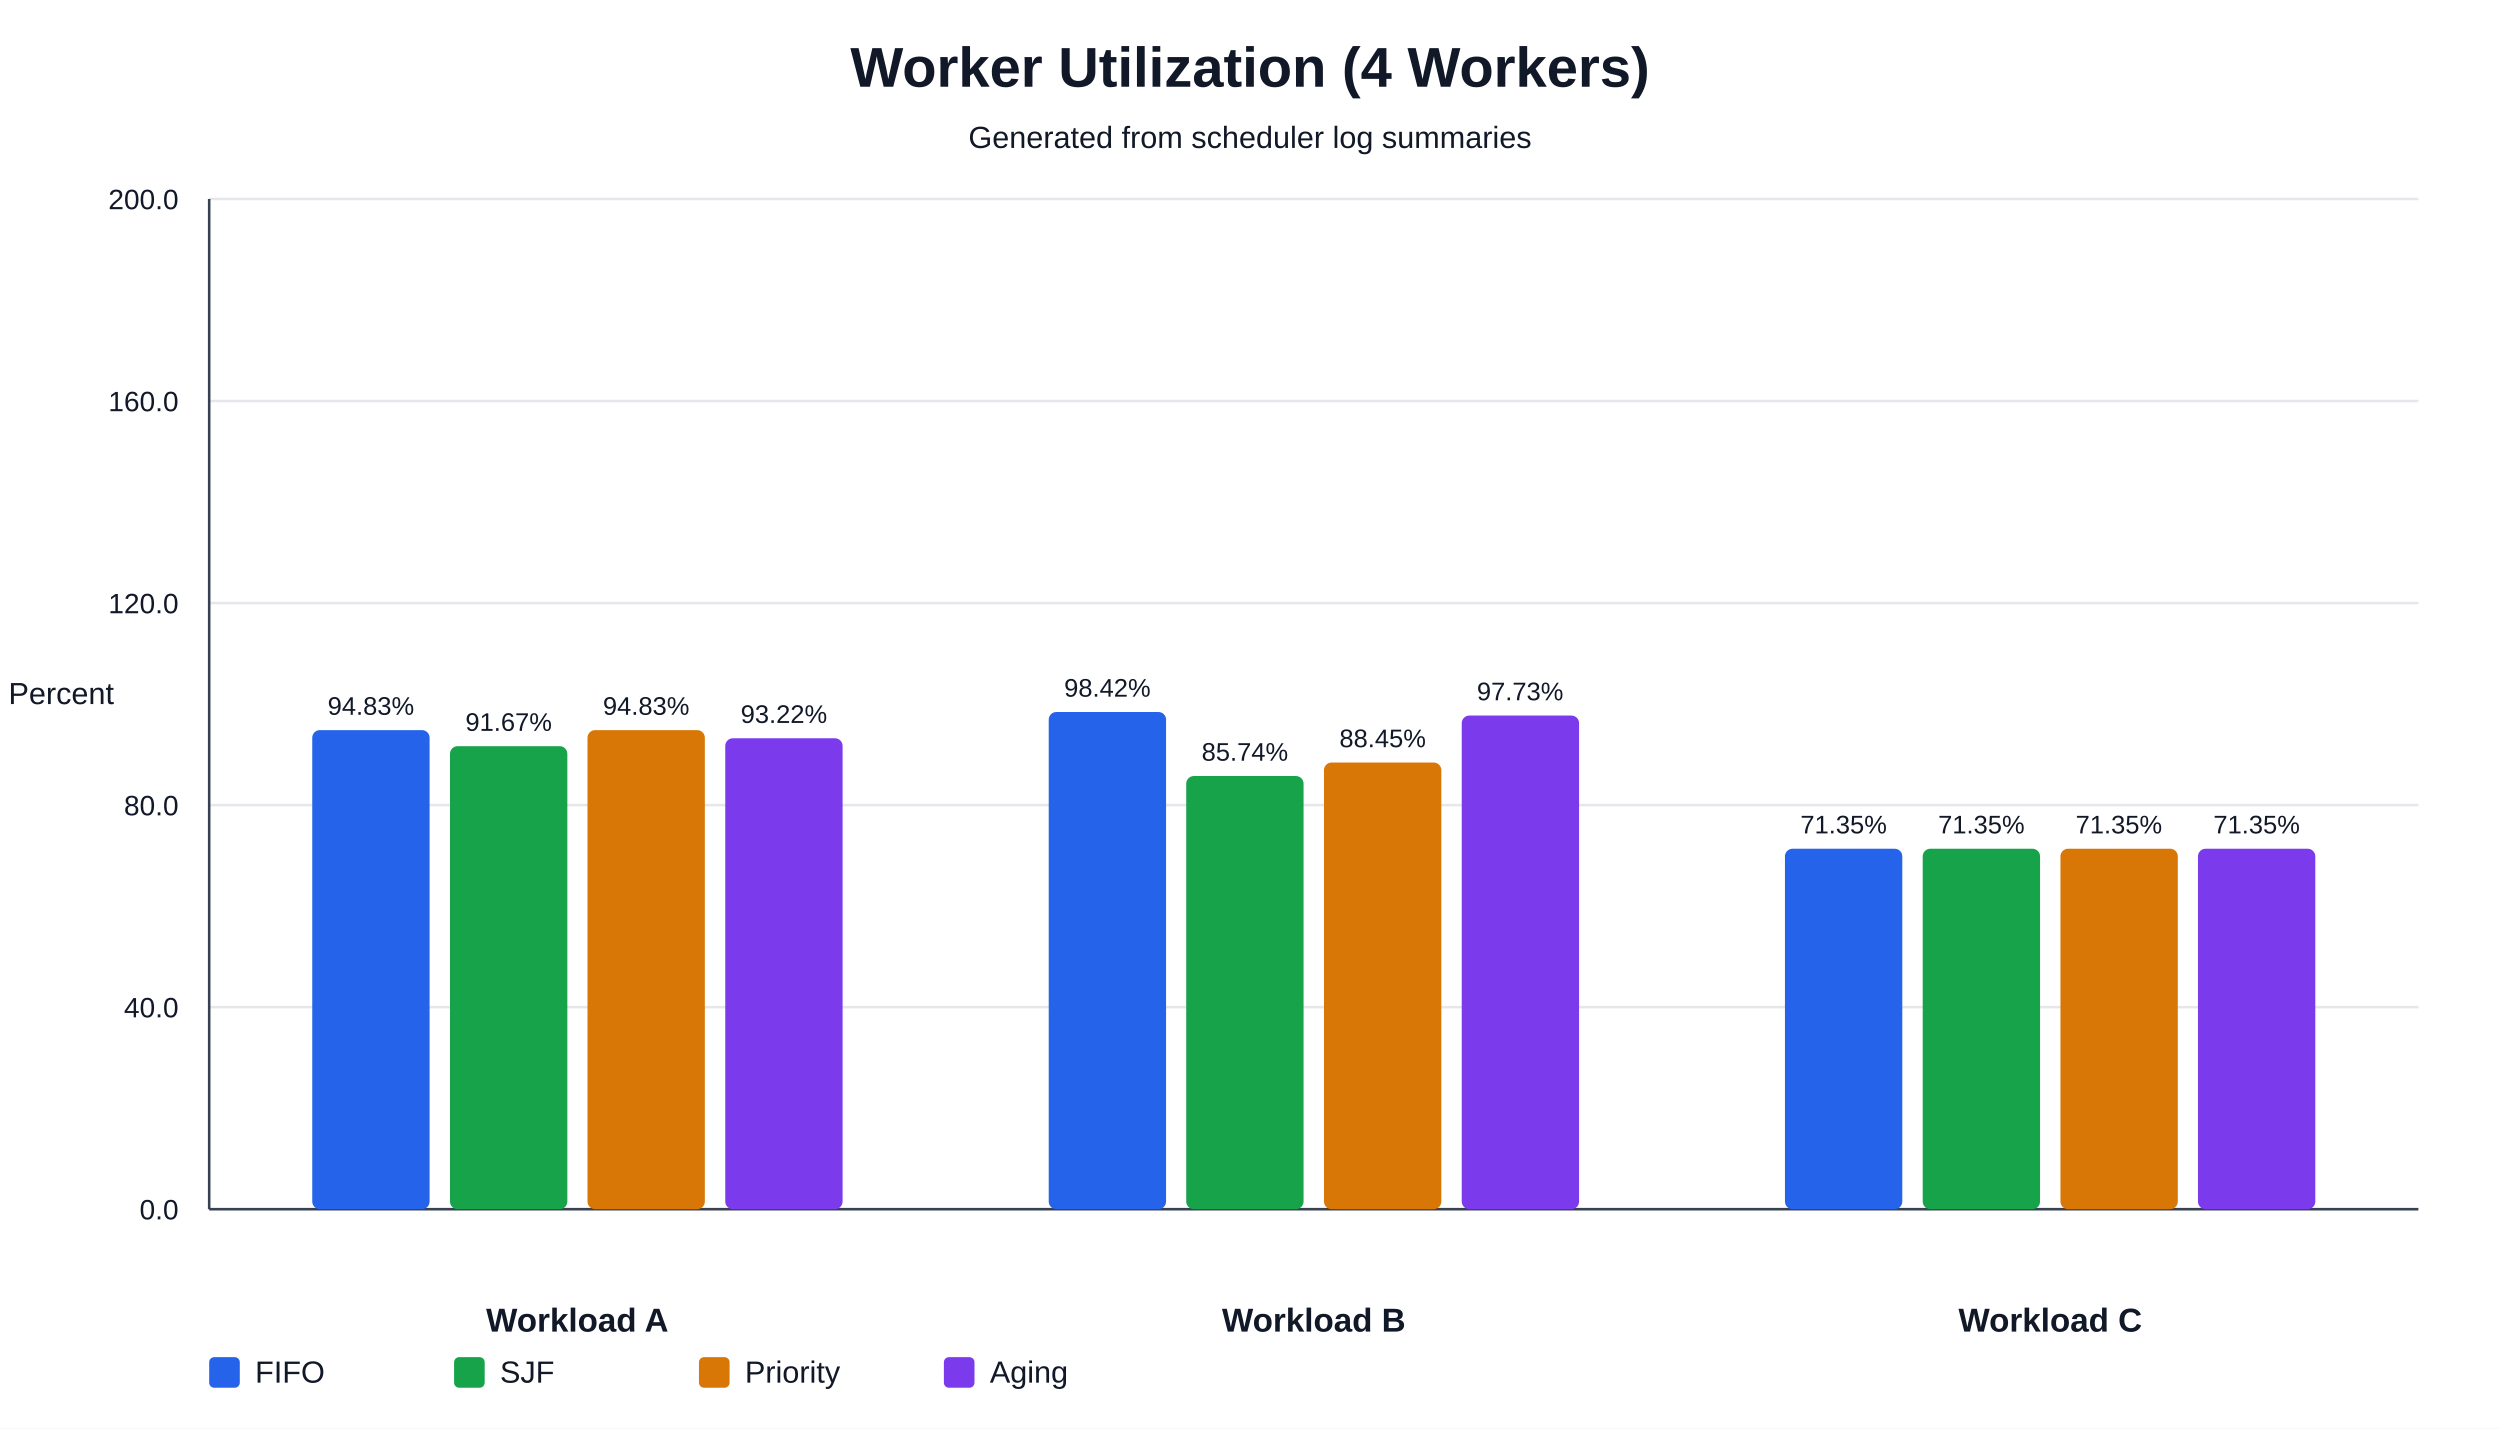
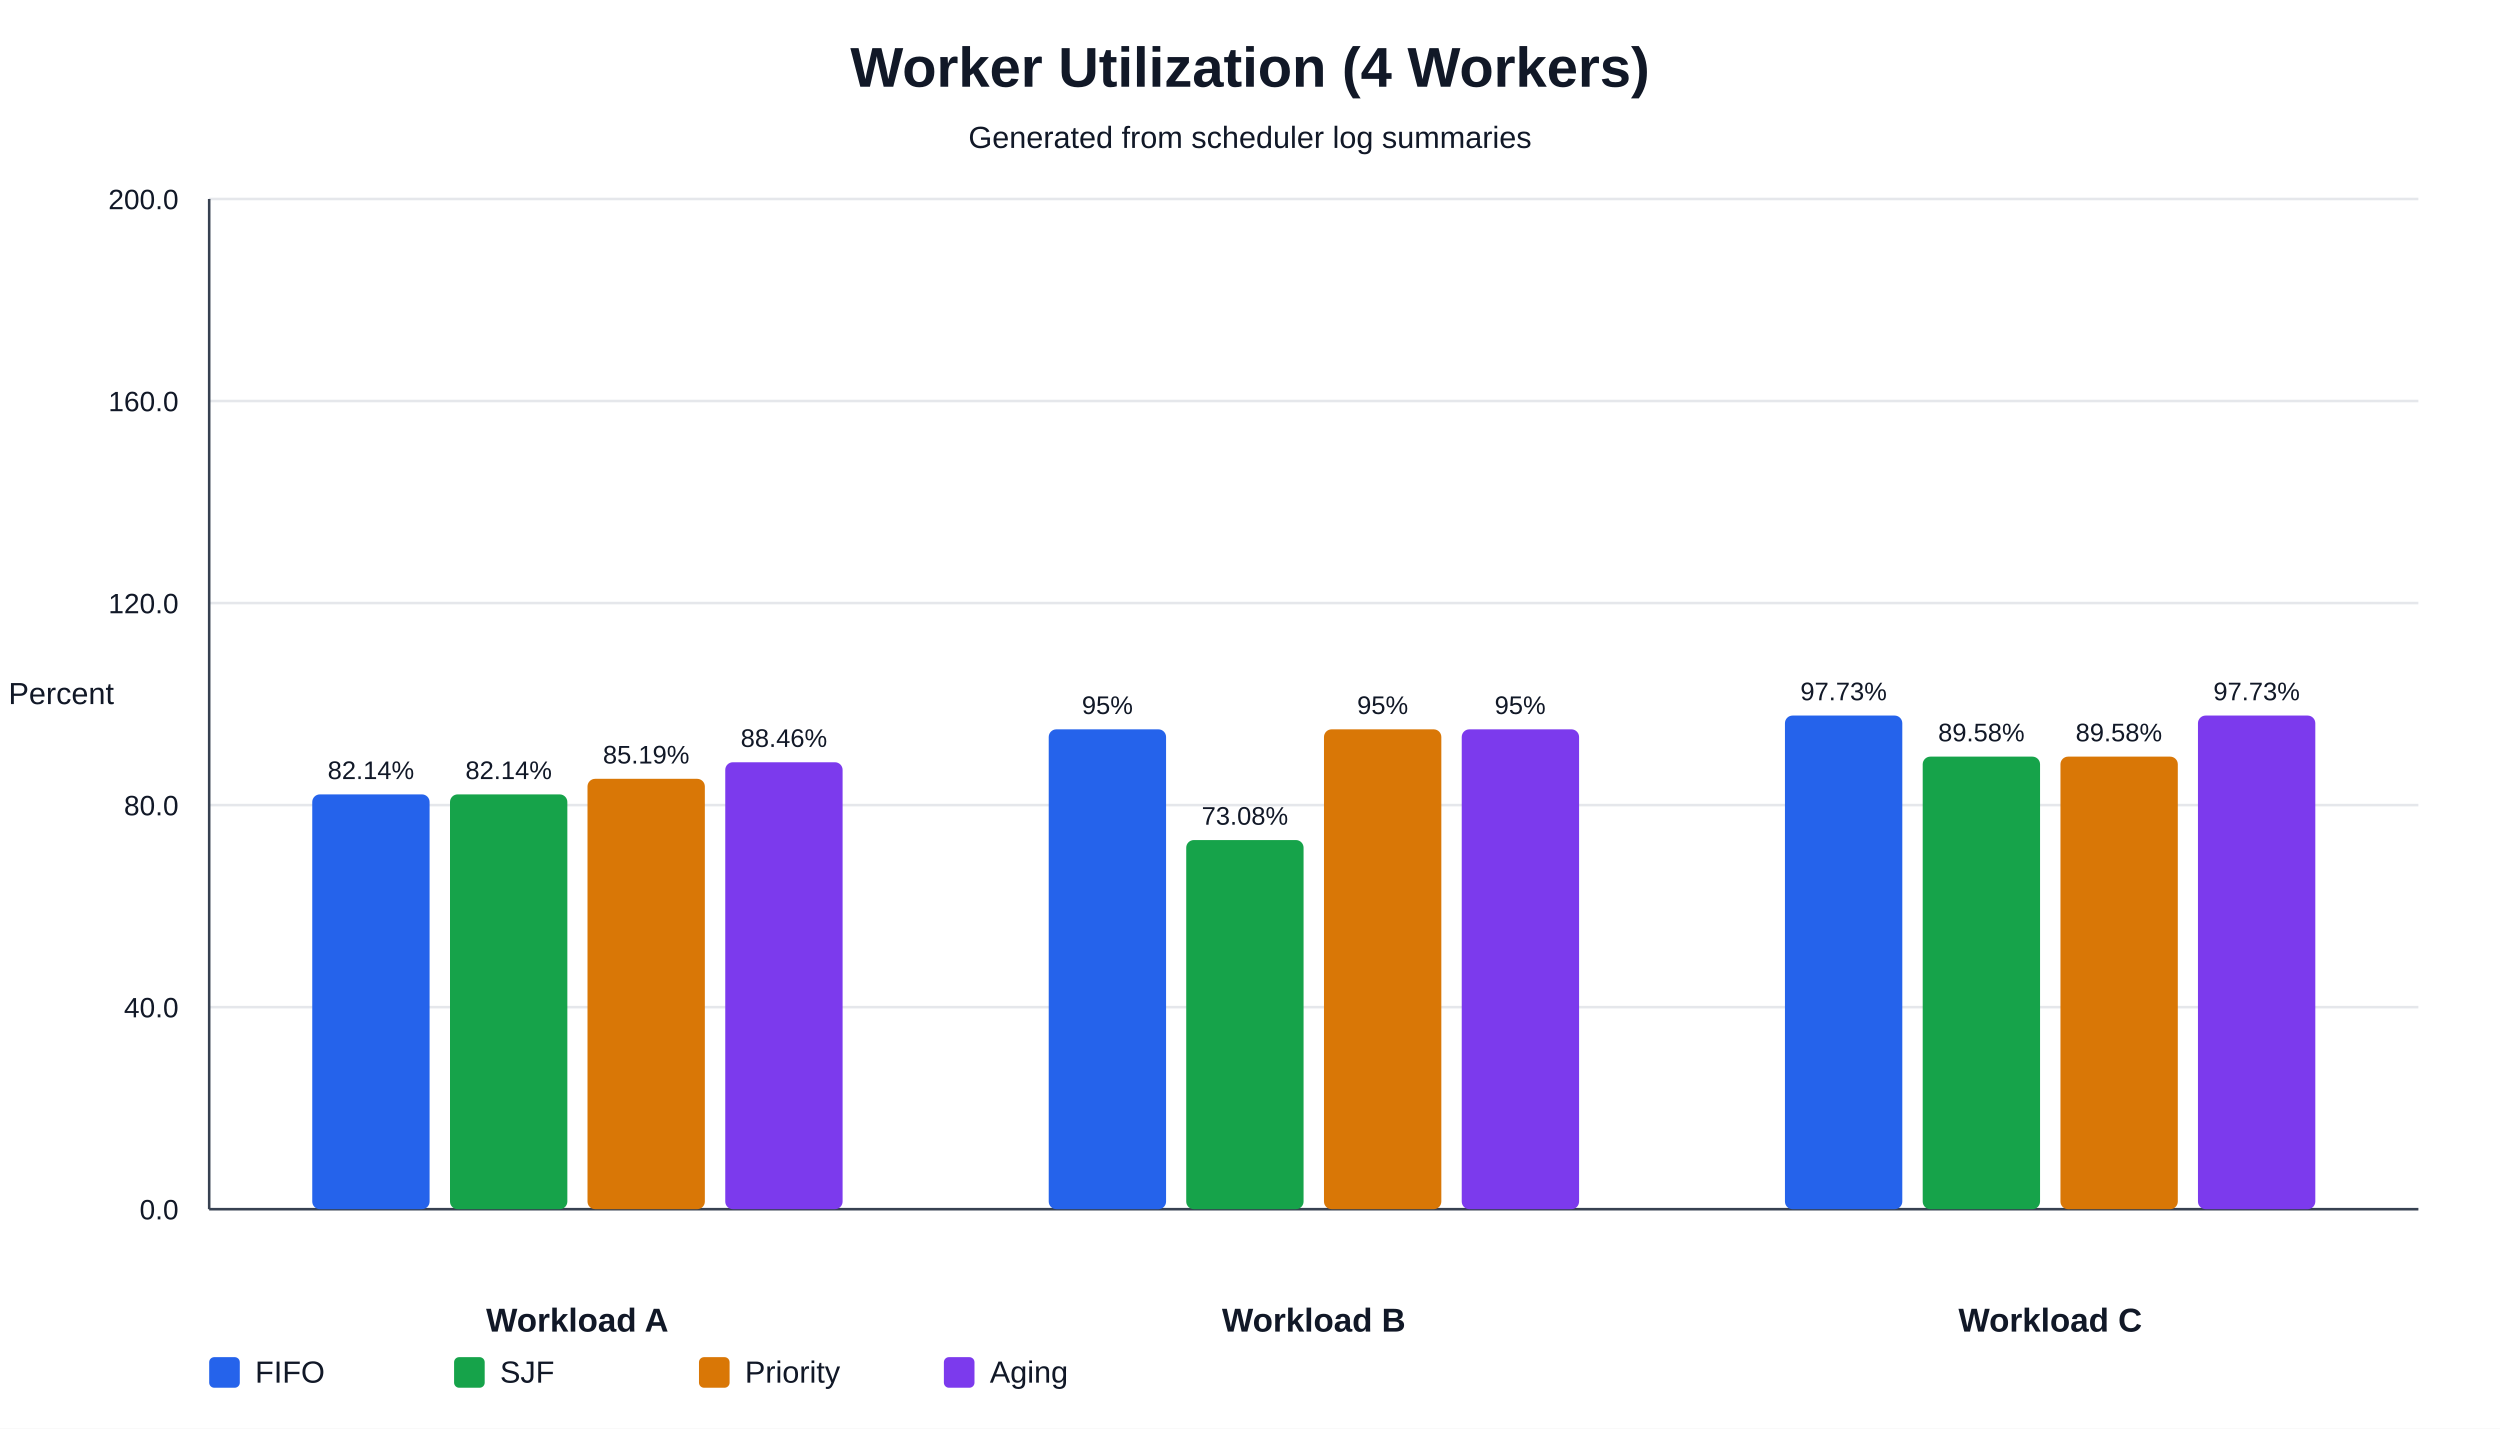
<svg xmlns="http://www.w3.org/2000/svg" width="980" height="560" viewBox="0 0 980 560">
  <rect width="100%" height="100%" fill="#ffffff" />
  <text x="490.0" y="34.0" font-family="Arial, sans-serif" font-size="22" font-weight="700" text-anchor="middle" fill="#111827">Worker Utilization (4 Workers)</text>
  <text x="490.0" y="58.0" font-family="Arial, sans-serif" font-size="12" font-weight="400" text-anchor="middle" fill="#111827">Generated from scheduler log summaries</text>
  <line x1="82" y1="474.0" x2="948" y2="474.0" stroke="#e5e7eb" />
  <text x="70.0" y="478.0" font-family="Arial, sans-serif" font-size="11" font-weight="400" text-anchor="end" fill="#111827">0.0</text>
  <line x1="82" y1="394.8" x2="948" y2="394.8" stroke="#e5e7eb" />
  <text x="70.0" y="398.8" font-family="Arial, sans-serif" font-size="11" font-weight="400" text-anchor="end" fill="#111827">40.0</text>
  <line x1="82" y1="315.6" x2="948" y2="315.6" stroke="#e5e7eb" />
  <text x="70.0" y="319.6" font-family="Arial, sans-serif" font-size="11" font-weight="400" text-anchor="end" fill="#111827">80.0</text>
  <line x1="82" y1="236.4" x2="948" y2="236.4" stroke="#e5e7eb" />
  <text x="70.0" y="240.4" font-family="Arial, sans-serif" font-size="11" font-weight="400" text-anchor="end" fill="#111827">120.0</text>
  <line x1="82" y1="157.2" x2="948" y2="157.2" stroke="#e5e7eb" />
  <text x="70.0" y="161.2" font-family="Arial, sans-serif" font-size="11" font-weight="400" text-anchor="end" fill="#111827">160.0</text>
  <line x1="82" y1="78.0" x2="948" y2="78.0" stroke="#e5e7eb" />
  <text x="70.0" y="82.0" font-family="Arial, sans-serif" font-size="11" font-weight="400" text-anchor="end" fill="#111827">200.0</text>
  <line x1="82" y1="78" x2="82" y2="474" stroke="#374151" />
  <line x1="82" y1="474" x2="948" y2="474" stroke="#374151" />
  <text x="24.0" y="276.0" font-family="Arial, sans-serif" font-size="12" font-weight="400" text-anchor="middle" fill="#111827">Percent</text>
  <text x="226.3" y="522.0" font-family="Arial, sans-serif" font-size="13" font-weight="700" text-anchor="middle" fill="#111827">Workload A</text>
-   <rect x="122.4" y="286.2" width="46.0" height="187.8" fill="#2563eb" rx="3" />
-   <text x="145.4" y="280.2" font-family="Arial, sans-serif" font-size="10" font-weight="400" text-anchor="middle" fill="#111827">94.83%</text>
-   <rect x="176.4" y="292.5" width="46.0" height="181.5" fill="#16a34a" rx="3" />
-   <text x="199.4" y="286.5" font-family="Arial, sans-serif" font-size="10" font-weight="400" text-anchor="middle" fill="#111827">91.67%</text>
-   <rect x="230.3" y="286.2" width="46.0" height="187.8" fill="#d97706" rx="3" />
-   <text x="253.3" y="280.2" font-family="Arial, sans-serif" font-size="10" font-weight="400" text-anchor="middle" fill="#111827">94.83%</text>
-   <rect x="284.3" y="289.4" width="46.0" height="184.6" fill="#7c3aed" rx="3" />
-   <text x="307.3" y="283.4" font-family="Arial, sans-serif" font-size="10" font-weight="400" text-anchor="middle" fill="#111827">93.22%</text>
+   <rect x="122.4" y="311.4" width="46.0" height="162.6" fill="#2563eb" rx="3" />
+   <text x="145.4" y="305.4" font-family="Arial, sans-serif" font-size="10" font-weight="400" text-anchor="middle" fill="#111827">82.14%</text>
+   <rect x="176.4" y="311.4" width="46.0" height="162.6" fill="#16a34a" rx="3" />
+   <text x="199.4" y="305.4" font-family="Arial, sans-serif" font-size="10" font-weight="400" text-anchor="middle" fill="#111827">82.14%</text>
+   <rect x="230.3" y="305.3" width="46.0" height="168.7" fill="#d97706" rx="3" />
+   <text x="253.3" y="299.3" font-family="Arial, sans-serif" font-size="10" font-weight="400" text-anchor="middle" fill="#111827">85.19%</text>
+   <rect x="284.3" y="298.8" width="46.0" height="175.2" fill="#7c3aed" rx="3" />
+   <text x="307.3" y="292.8" font-family="Arial, sans-serif" font-size="10" font-weight="400" text-anchor="middle" fill="#111827">88.46%</text>
  <text x="515.0" y="522.0" font-family="Arial, sans-serif" font-size="13" font-weight="700" text-anchor="middle" fill="#111827">Workload B</text>
-   <rect x="411.1" y="279.1" width="46.0" height="194.9" fill="#2563eb" rx="3" />
-   <text x="434.1" y="273.1" font-family="Arial, sans-serif" font-size="10" font-weight="400" text-anchor="middle" fill="#111827">98.42%</text>
-   <rect x="465.0" y="304.2" width="46.0" height="169.8" fill="#16a34a" rx="3" />
-   <text x="488.0" y="298.2" font-family="Arial, sans-serif" font-size="10" font-weight="400" text-anchor="middle" fill="#111827">85.74%</text>
-   <rect x="519.0" y="298.9" width="46.0" height="175.1" fill="#d97706" rx="3" />
-   <text x="542.0" y="292.9" font-family="Arial, sans-serif" font-size="10" font-weight="400" text-anchor="middle" fill="#111827">88.45%</text>
-   <rect x="573.0" y="280.5" width="46.0" height="193.5" fill="#7c3aed" rx="3" />
-   <text x="595.9" y="274.5" font-family="Arial, sans-serif" font-size="10" font-weight="400" text-anchor="middle" fill="#111827">97.73%</text>
+   <rect x="411.1" y="285.9" width="46.0" height="188.1" fill="#2563eb" rx="3" />
+   <text x="434.1" y="279.9" font-family="Arial, sans-serif" font-size="10" font-weight="400" text-anchor="middle" fill="#111827">95%</text>
+   <rect x="465.0" y="329.3" width="46.0" height="144.7" fill="#16a34a" rx="3" />
+   <text x="488.0" y="323.3" font-family="Arial, sans-serif" font-size="10" font-weight="400" text-anchor="middle" fill="#111827">73.08%</text>
+   <rect x="519.0" y="285.9" width="46.0" height="188.1" fill="#d97706" rx="3" />
+   <text x="542.0" y="279.9" font-family="Arial, sans-serif" font-size="10" font-weight="400" text-anchor="middle" fill="#111827">95%</text>
+   <rect x="573.0" y="285.9" width="46.0" height="188.1" fill="#7c3aed" rx="3" />
+   <text x="595.9" y="279.9" font-family="Arial, sans-serif" font-size="10" font-weight="400" text-anchor="middle" fill="#111827">95%</text>
  <text x="803.7" y="522.0" font-family="Arial, sans-serif" font-size="13" font-weight="700" text-anchor="middle" fill="#111827">Workload C</text>
-   <rect x="699.7" y="332.7" width="46.0" height="141.3" fill="#2563eb" rx="3" />
-   <text x="722.7" y="326.7" font-family="Arial, sans-serif" font-size="10" font-weight="400" text-anchor="middle" fill="#111827">71.35%</text>
-   <rect x="753.7" y="332.7" width="46.0" height="141.3" fill="#16a34a" rx="3" />
-   <text x="776.7" y="326.7" font-family="Arial, sans-serif" font-size="10" font-weight="400" text-anchor="middle" fill="#111827">71.35%</text>
-   <rect x="807.7" y="332.7" width="46.0" height="141.3" fill="#d97706" rx="3" />
-   <text x="830.6" y="326.7" font-family="Arial, sans-serif" font-size="10" font-weight="400" text-anchor="middle" fill="#111827">71.35%</text>
-   <rect x="861.6" y="332.7" width="46.0" height="141.3" fill="#7c3aed" rx="3" />
-   <text x="884.6" y="326.7" font-family="Arial, sans-serif" font-size="10" font-weight="400" text-anchor="middle" fill="#111827">71.35%</text>
+   <rect x="699.7" y="280.5" width="46.0" height="193.5" fill="#2563eb" rx="3" />
+   <text x="722.7" y="274.5" font-family="Arial, sans-serif" font-size="10" font-weight="400" text-anchor="middle" fill="#111827">97.73%</text>
+   <rect x="753.7" y="296.6" width="46.0" height="177.4" fill="#16a34a" rx="3" />
+   <text x="776.7" y="290.6" font-family="Arial, sans-serif" font-size="10" font-weight="400" text-anchor="middle" fill="#111827">89.58%</text>
+   <rect x="807.7" y="296.6" width="46.0" height="177.4" fill="#d97706" rx="3" />
+   <text x="830.6" y="290.6" font-family="Arial, sans-serif" font-size="10" font-weight="400" text-anchor="middle" fill="#111827">89.58%</text>
+   <rect x="861.6" y="280.5" width="46.0" height="193.5" fill="#7c3aed" rx="3" />
+   <text x="884.6" y="274.5" font-family="Arial, sans-serif" font-size="10" font-weight="400" text-anchor="middle" fill="#111827">97.73%</text>
  <rect x="82" y="532" width="12" height="12" fill="#2563eb" rx="2" />
  <text x="100.0" y="542.0" font-family="Arial, sans-serif" font-size="12" font-weight="400" text-anchor="start" fill="#111827">FIFO</text>
  <rect x="178" y="532" width="12" height="12" fill="#16a34a" rx="2" />
  <text x="196.0" y="542.0" font-family="Arial, sans-serif" font-size="12" font-weight="400" text-anchor="start" fill="#111827">SJF</text>
  <rect x="274" y="532" width="12" height="12" fill="#d97706" rx="2" />
  <text x="292.0" y="542.0" font-family="Arial, sans-serif" font-size="12" font-weight="400" text-anchor="start" fill="#111827">Priority</text>
  <rect x="370" y="532" width="12" height="12" fill="#7c3aed" rx="2" />
  <text x="388.0" y="542.0" font-family="Arial, sans-serif" font-size="12" font-weight="400" text-anchor="start" fill="#111827">Aging</text>
</svg>
